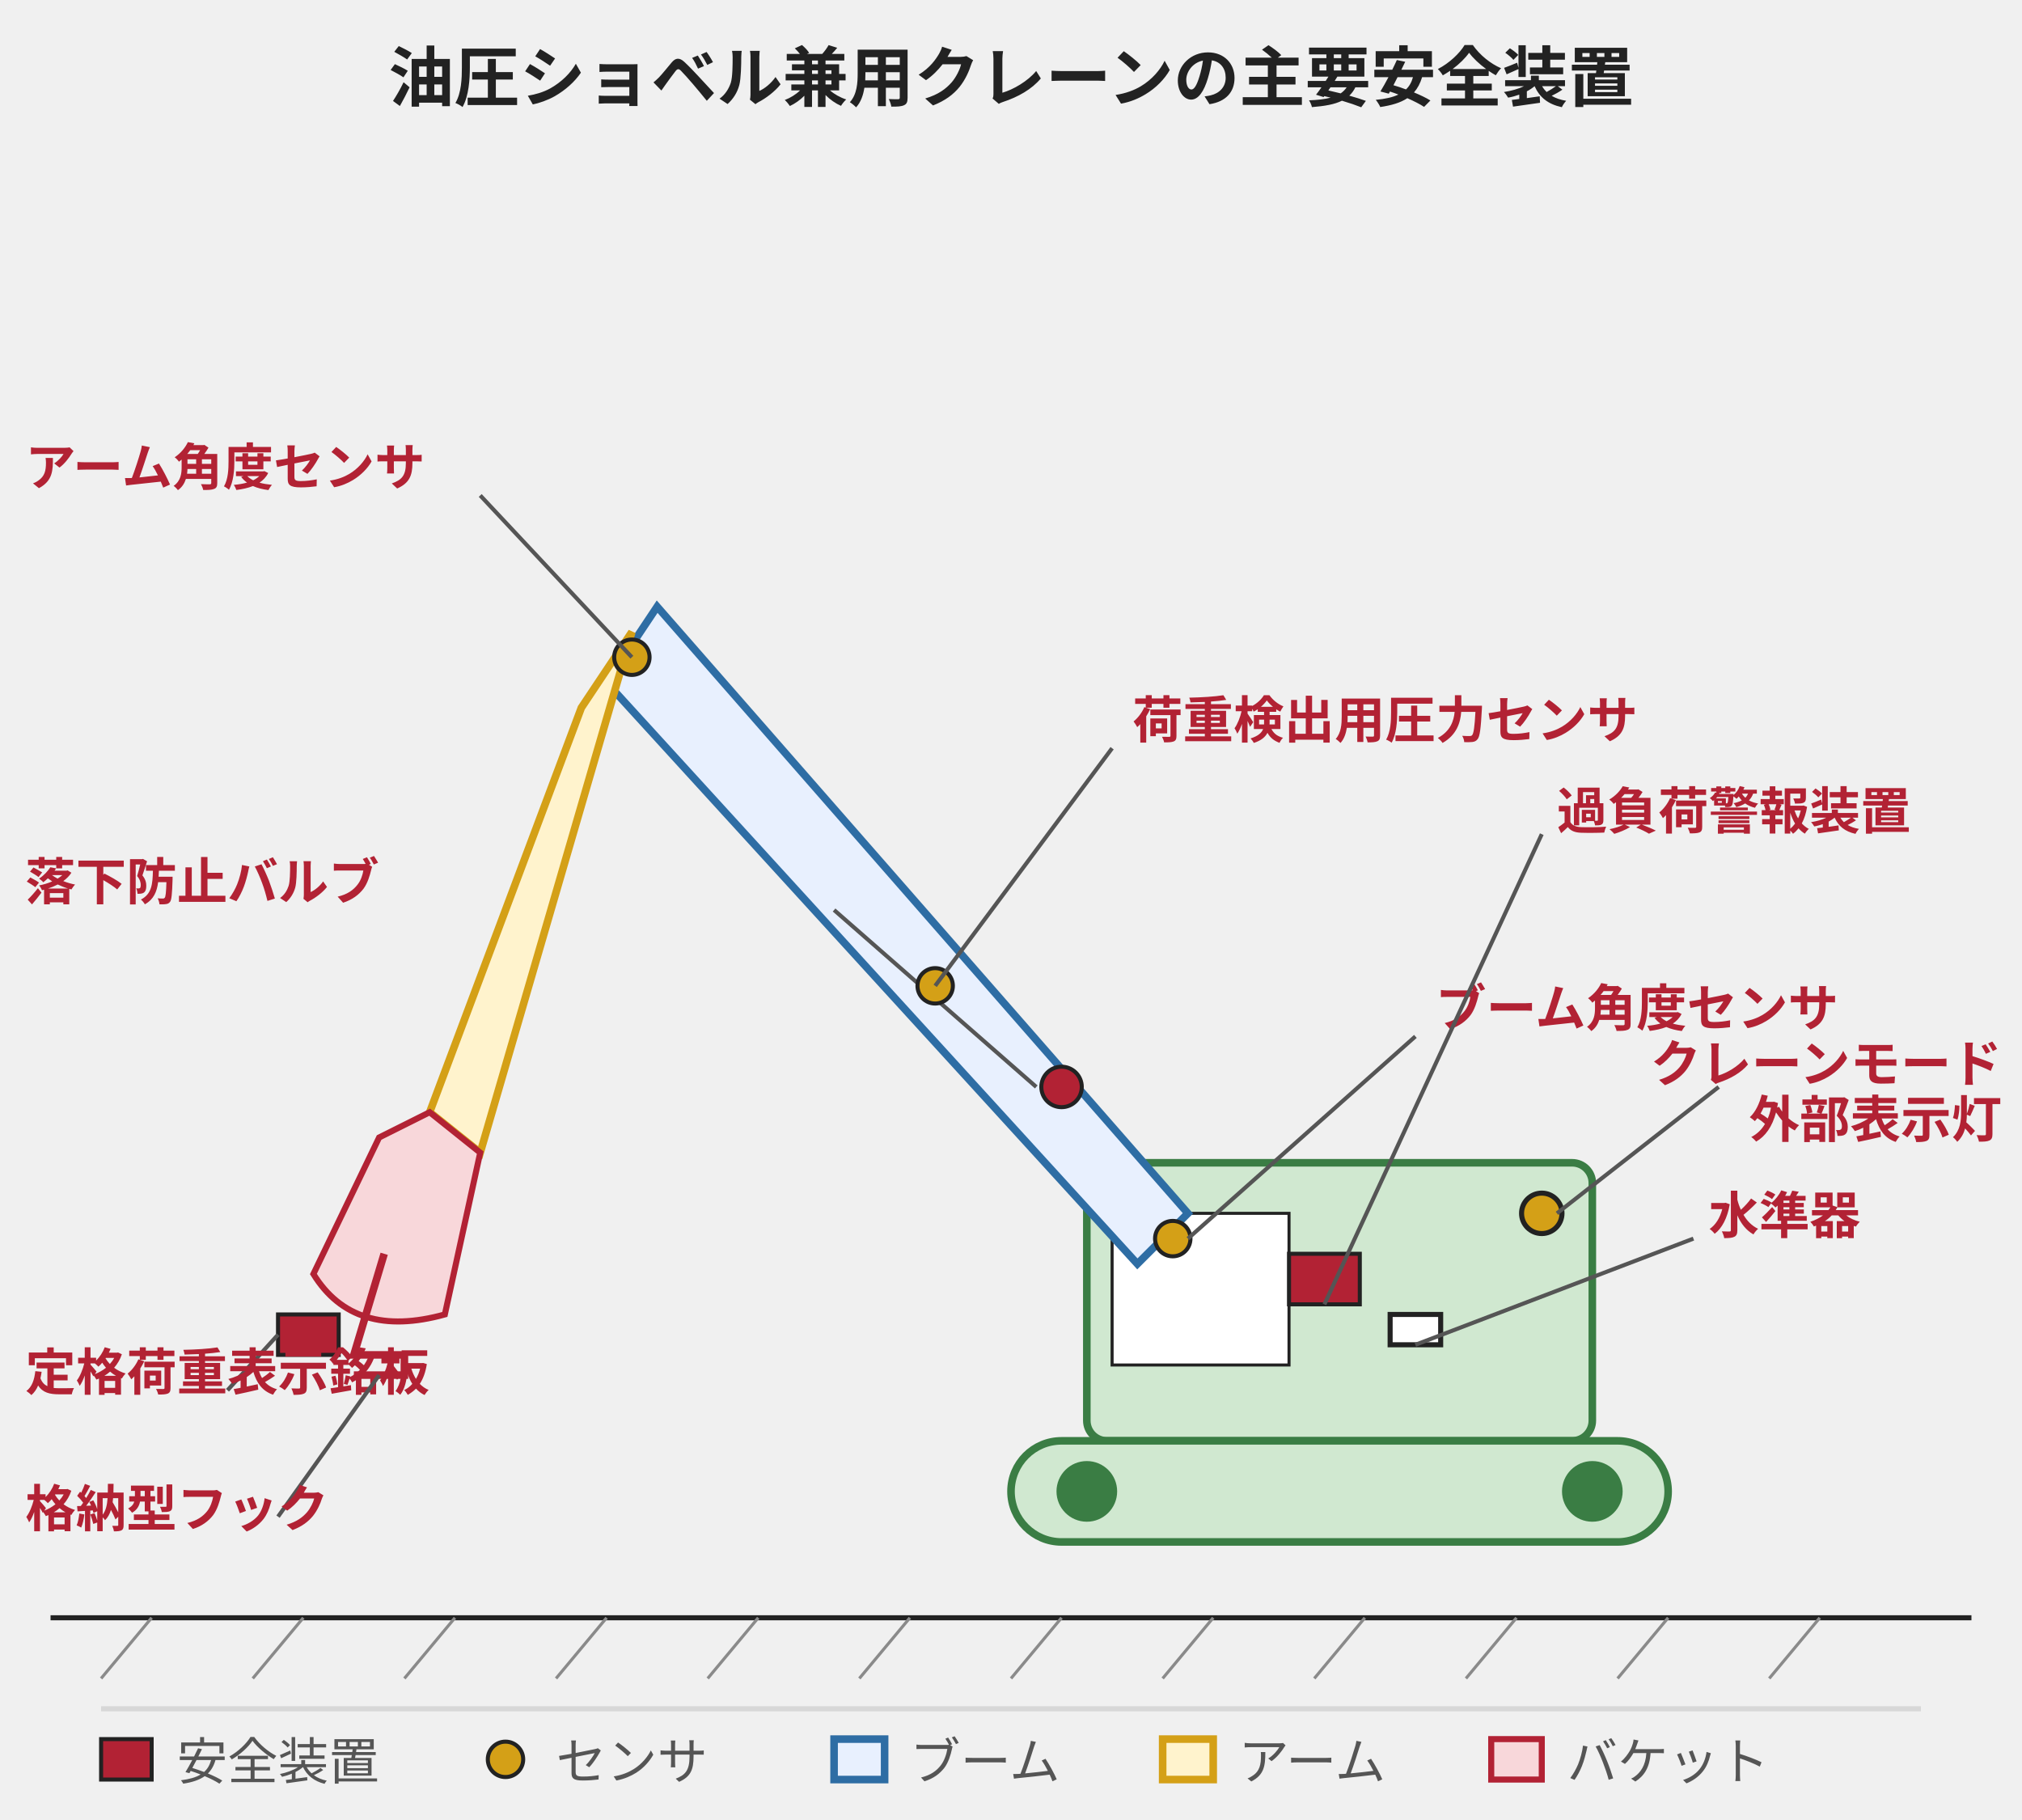
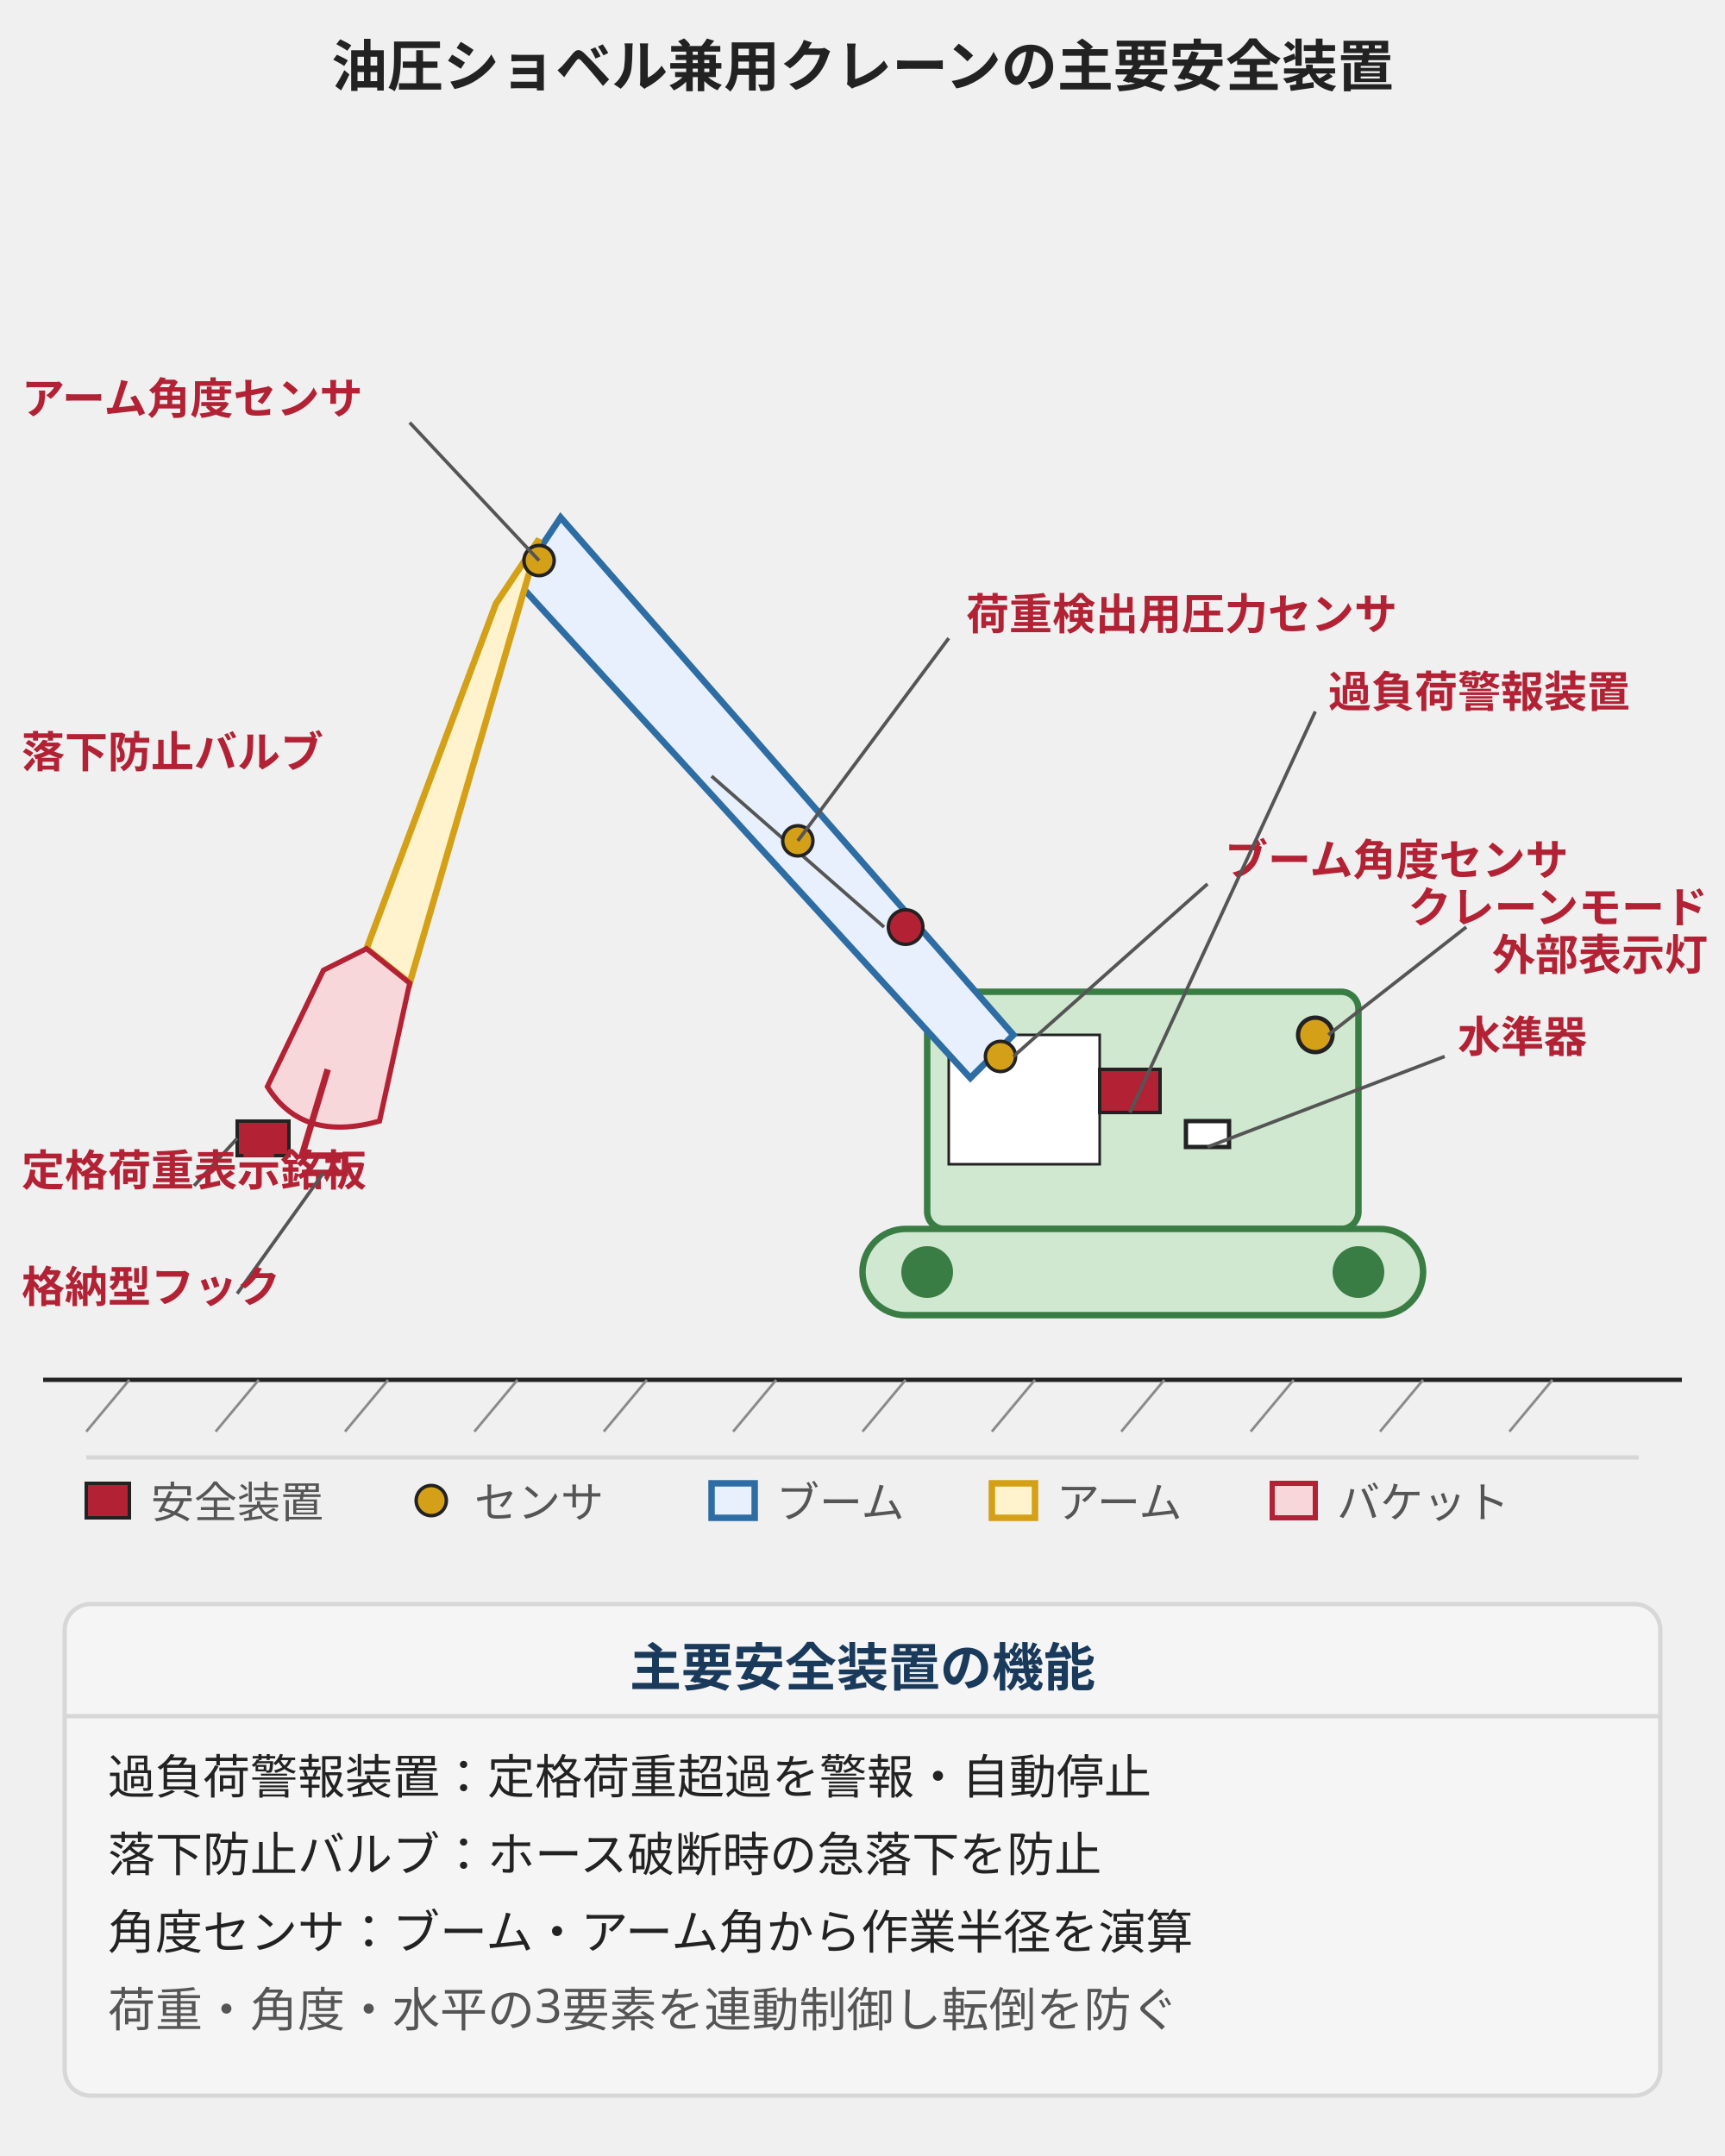
- <svg xmlns="http://www.w3.org/2000/svg" viewBox="0 0 400 360" style="max-width:400px;width:100%" role="img" aria-label="油圧ショベル兼用屈曲ジブ式移動式クレーンの主要安全装置。過負荷警報装置・定格荷重表示銘板・落下防止バルブ・ブーム/アーム角度センサ・荷重検出圧力センサ・水準器・クレーンモード表示灯の配置">
+ <svg xmlns="http://www.w3.org/2000/svg" viewBox="0 0 400 500" style="max-width:400px;width:100%" role="img" aria-label="油圧ショベル兼用屈曲ジブ式移動式クレーンの主要安全装置。過負荷警報装置・定格荷重表示銘板・落下防止バルブ・ブーム/アーム角度センサ・荷重検出圧力センサ・水準器・クレーンモード表示灯の配置">
  <style>
    text { font-family: "Hiragino Sans", "Yu Gothic", sans-serif; }
    .body { fill: #d0e8d0; stroke: #3a7d44; stroke-width: 1.5; }
    .boom { fill: #e8f0fe; stroke: #2e6da4; stroke-width: 1.5; }
    .arm { fill: #fff3cd; stroke: #d4a017; stroke-width: 1.5; }
    .bucket { fill: #f8d7da; stroke: #b22234; stroke-width: 1.2; }
    .safety { fill: #b22234; stroke: #222; stroke-width: 0.8; }
    .sensor { fill: #d4a017; stroke: #222; stroke-width: 0.8; }
    .hook { fill: none; stroke: #b22234; stroke-width: 1.5; }
    .lead { stroke: #555; stroke-width: 0.8; fill: none; }
    .label { font-size: 10px; fill: #b22234; font-weight: bold; }
    .part { font-size: 11px; fill: #1a3a5c; }
    .ground { stroke: #222; stroke-width: 1; }
    .hatch { stroke: #8a8a8a; stroke-width: 0.6; }
  </style>
  <text x="200" y="20" font-size="13" fill="#222" text-anchor="middle" font-weight="bold">油圧ショベル兼用クレーンの主要安全装置</text>
  <line x1="10" y1="320" x2="390" y2="320" class="ground" />
  <g class="hatch">
    <line x1="30" y1="320" x2="20" y2="332" />
    <line x1="60" y1="320" x2="50" y2="332" />
    <line x1="90" y1="320" x2="80" y2="332" />
    <line x1="120" y1="320" x2="110" y2="332" />
    <line x1="150" y1="320" x2="140" y2="332" />
    <line x1="180" y1="320" x2="170" y2="332" />
    <line x1="210" y1="320" x2="200" y2="332" />
    <line x1="240" y1="320" x2="230" y2="332" />
    <line x1="270" y1="320" x2="260" y2="332" />
    <line x1="300" y1="320" x2="290" y2="332" />
    <line x1="330" y1="320" x2="320" y2="332" />
    <line x1="360" y1="320" x2="350" y2="332" />
  </g>
  <rect x="215" y="230" width="100" height="55" rx="4" class="body" />
  <rect x="220" y="240" width="35" height="30" fill="#ffffff" stroke="#222" stroke-width="0.6" />
  <rect x="200" y="285" width="130" height="20" rx="10" class="body" />
  <circle cx="215" cy="295" r="6" fill="#3a7d44" />
  <circle cx="315" cy="295" r="6" fill="#3a7d44" />
  <polygon points="235,240 130,120 120,135 225,250" class="boom" />
  <polygon points="125,125 115,140 85,220 95,228" class="arm" />
  <path d="M 85 220 L 95 228 L 88 260 Q 70 265 62 252 L 75 225 Z" class="bucket" />
  <path d="M 76 248 L 70 268 L 80 268 L 80 272 L 70 272" class="hook" />
  <rect x="55" y="260" width="12" height="8" class="safety" />
  <line x1="55" y1="264" x2="45" y2="275" class="lead" />
  <text x="5" y="275" class="label">定格荷重表示銘板</text>
  <circle cx="210" cy="215" r="4" class="safety" />
  <line x1="205" y1="215" x2="165" y2="180" class="lead" />
  <text x="5" y="178" class="label">落下防止バルブ</text>
  <circle cx="125" cy="130" r="3.5" class="sensor" />
  <line x1="125" y1="130" x2="95" y2="98" class="lead" />
  <text x="5" y="96" class="label">アーム角度センサ</text>
  <circle cx="232" cy="245" r="3.5" class="sensor" />
  <line x1="235" y1="245" x2="280" y2="205" class="lead" />
  <text x="284" y="203" class="label">ブーム角度センサ</text>
  <circle cx="185" cy="195" r="3.5" class="sensor" />
  <line x1="185" y1="195" x2="220" y2="148" class="lead" />
  <text x="224" y="146" class="label">荷重検出用圧力センサ</text>
  <rect x="255" y="248" width="14" height="10" class="safety" />
  <line x1="262" y1="258" x2="305" y2="165" class="lead" />
  <text x="308" y="164" class="label">過負荷警報装置</text>
  <rect x="275" y="260" width="10" height="6" fill="#ffffff" stroke="#222" />
  <line x1="280" y1="266" x2="335" y2="245" class="lead" />
  <text x="338" y="244" class="label">水準器</text>
  <circle cx="305" cy="240" r="4" fill="#d4a017" stroke="#222" />
  <line x1="308" y1="240" x2="340" y2="215" class="lead" />
  <text x="396" y="214" class="label" text-anchor="end">クレーンモード</text>
  <text x="396" y="225" class="label" text-anchor="end">外部表示灯</text>
  <line x1="75" y1="272" x2="55" y2="300" class="lead" />
  <text x="5" y="302" class="label">格納型フック</text>
  <line x1="20" y1="338" x2="380" y2="338" stroke="#d7d7d7" stroke-width="1" />
  <g transform="translate(20,352)">
    <rect x="0" y="-8" width="10" height="8" class="safety" />
    <text x="15" y="0" font-size="10" fill="#555">安全装置</text>
    <circle cx="80" cy="-4" r="3.5" class="sensor" />
    <text x="90" y="0" font-size="10" fill="#555">センサ</text>
    <rect x="145" y="-8" width="10" height="8" class="boom" />
    <text x="160" y="0" font-size="10" fill="#555">ブーム</text>
    <rect x="210" y="-8" width="10" height="8" class="arm" />
    <text x="225" y="0" font-size="10" fill="#555">アーム</text>
    <rect x="275" y="-8" width="10" height="8" class="bucket" />
    <text x="290" y="0" font-size="10" fill="#555">バケット</text>
  </g>
+   <rect x="15" y="372" width="370" height="114" rx="6" fill="#f5f5f5" stroke="#d7d7d7" stroke-width="1" />
+   <text x="200" y="391" font-size="12" fill="#1a3a5c" text-anchor="middle" font-weight="bold">主要安全装置の機能</text>
+   <line x1="15" y1="398" x2="385" y2="398" stroke="#d7d7d7" stroke-width="1" />
+   <text x="25" y="416" font-size="11" fill="#222">過負荷警報装置：定格荷重超過を警報・自動停止</text>
+   <text x="25" y="434" font-size="11" fill="#222">落下防止バルブ：ホース破断時の急落下を防止</text>
+   <text x="25" y="452" font-size="11" fill="#222">角度センサ：ブーム・アーム角から作業半径を演算</text>
+   <text x="25" y="470" font-size="11" fill="#555">荷重・角度・水平の3要素を連動制御し転倒を防ぐ</text>
</svg>
